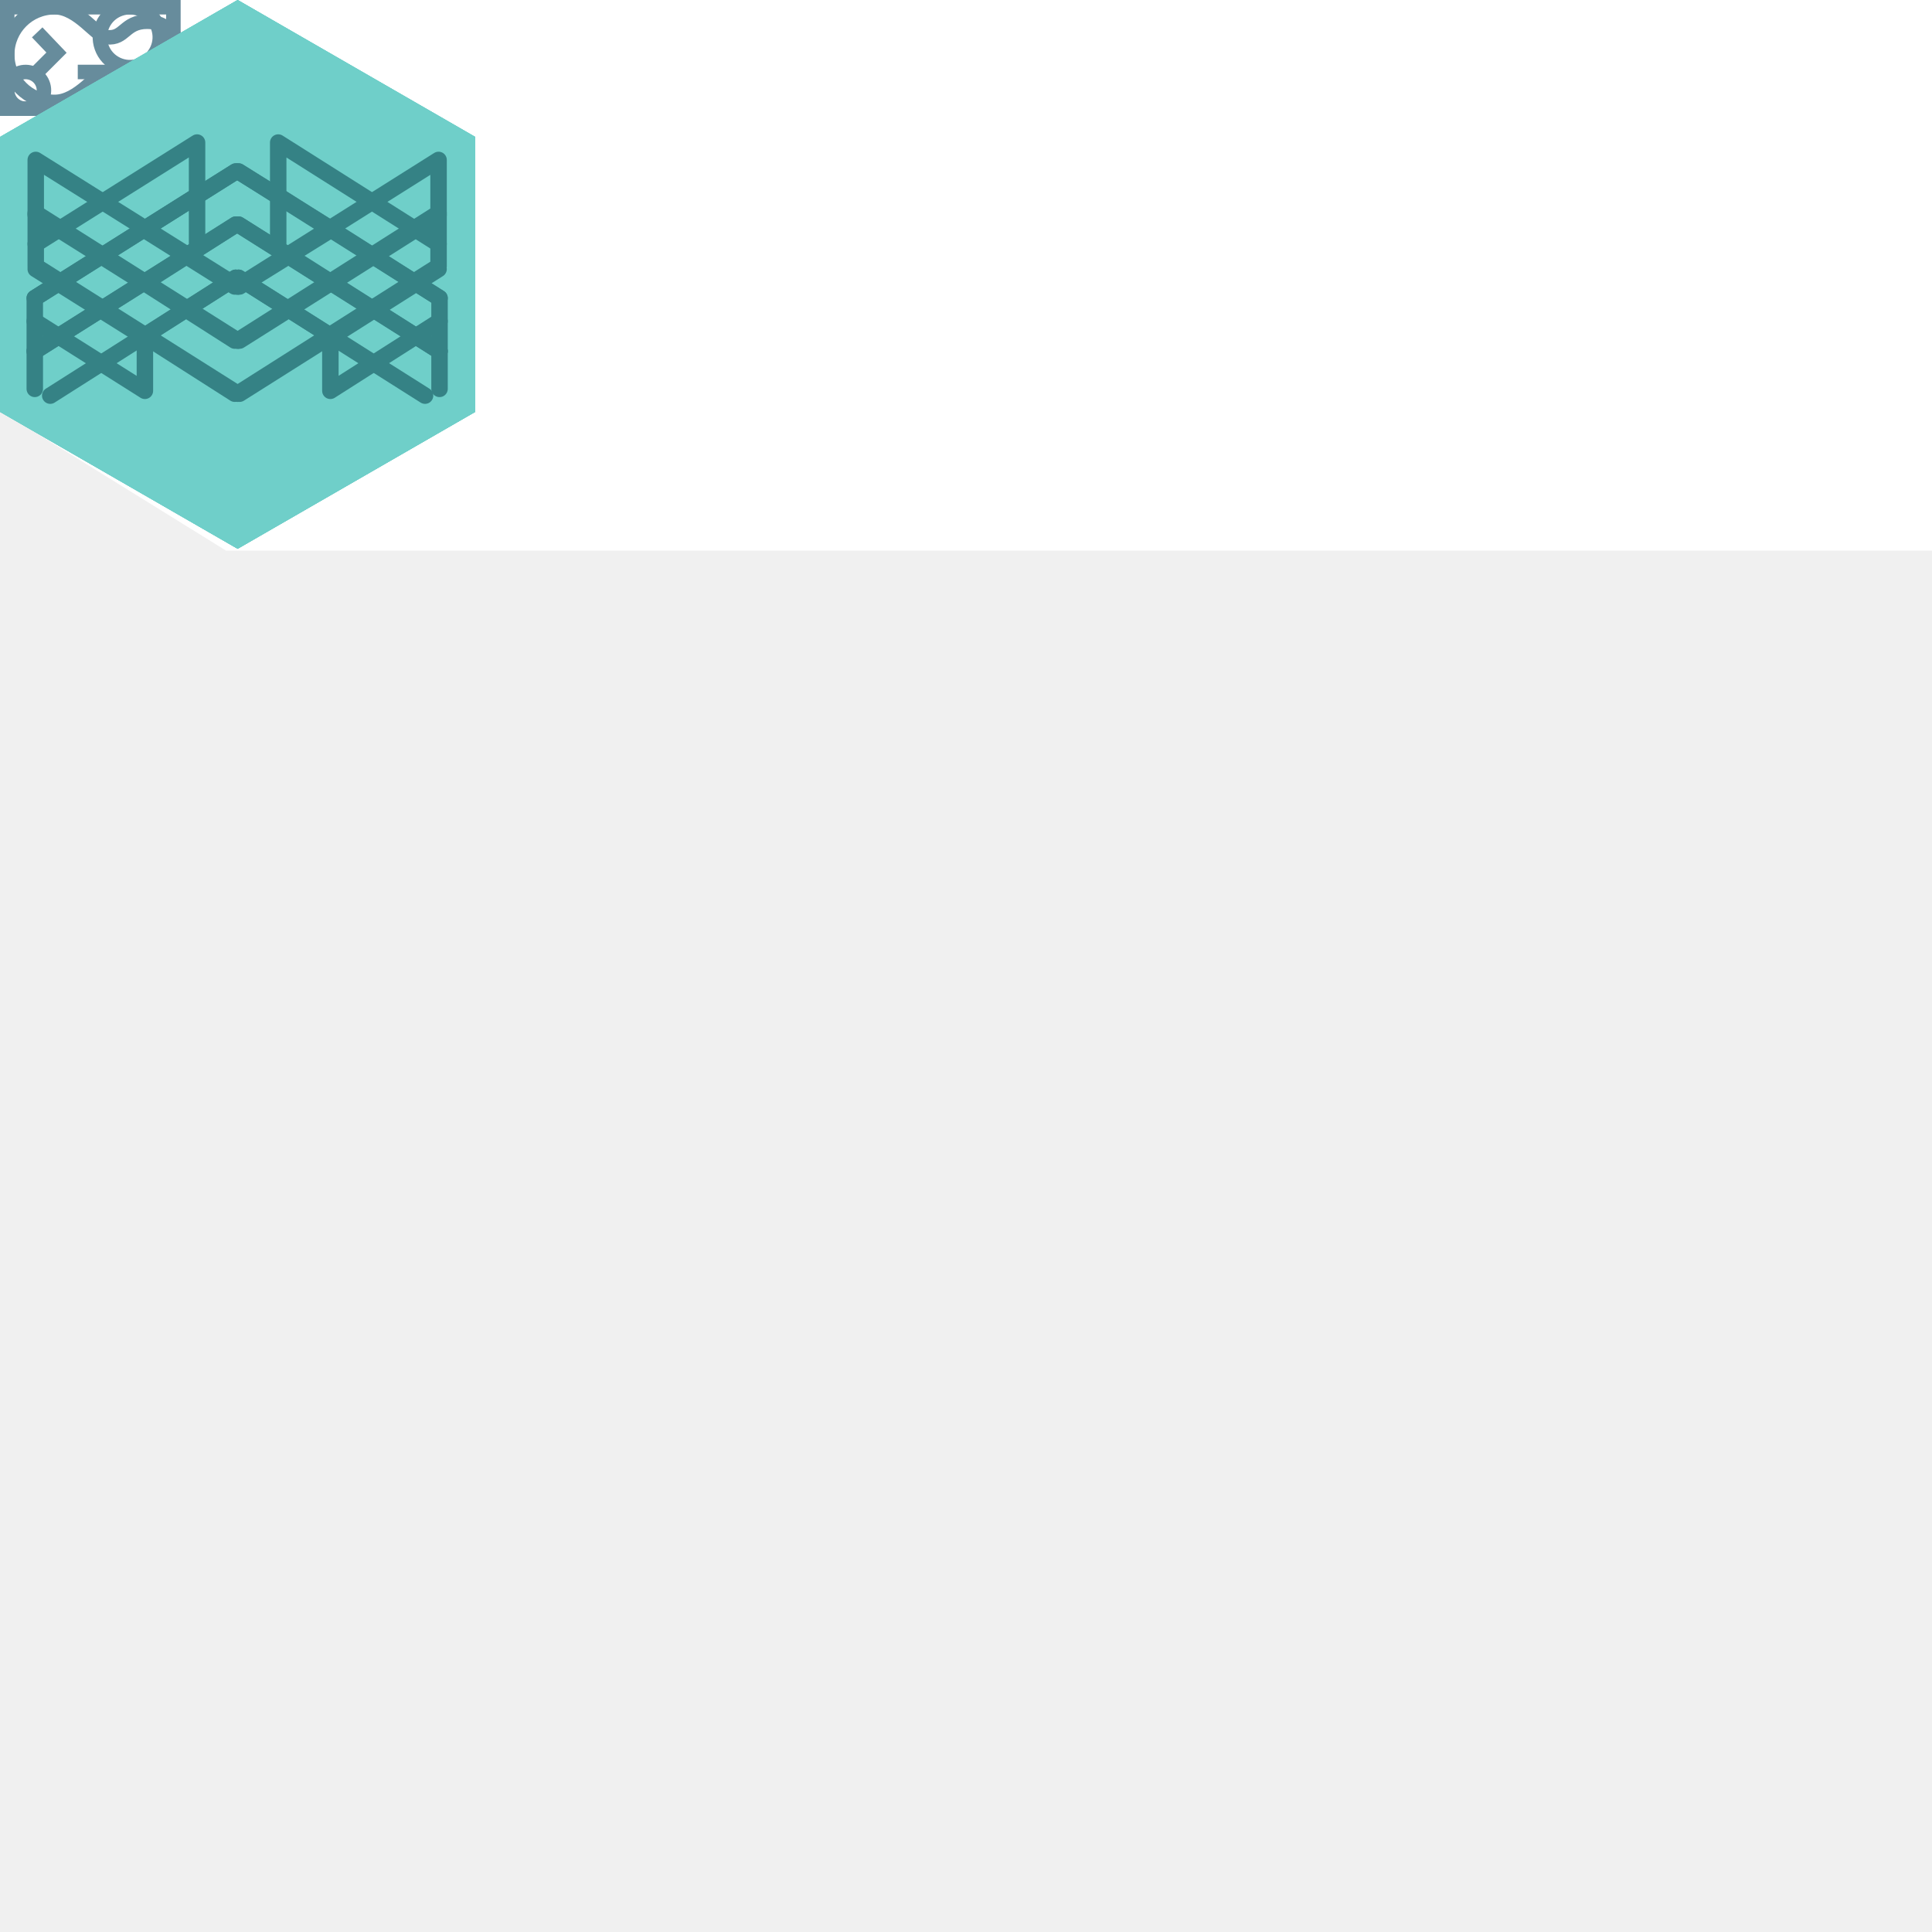
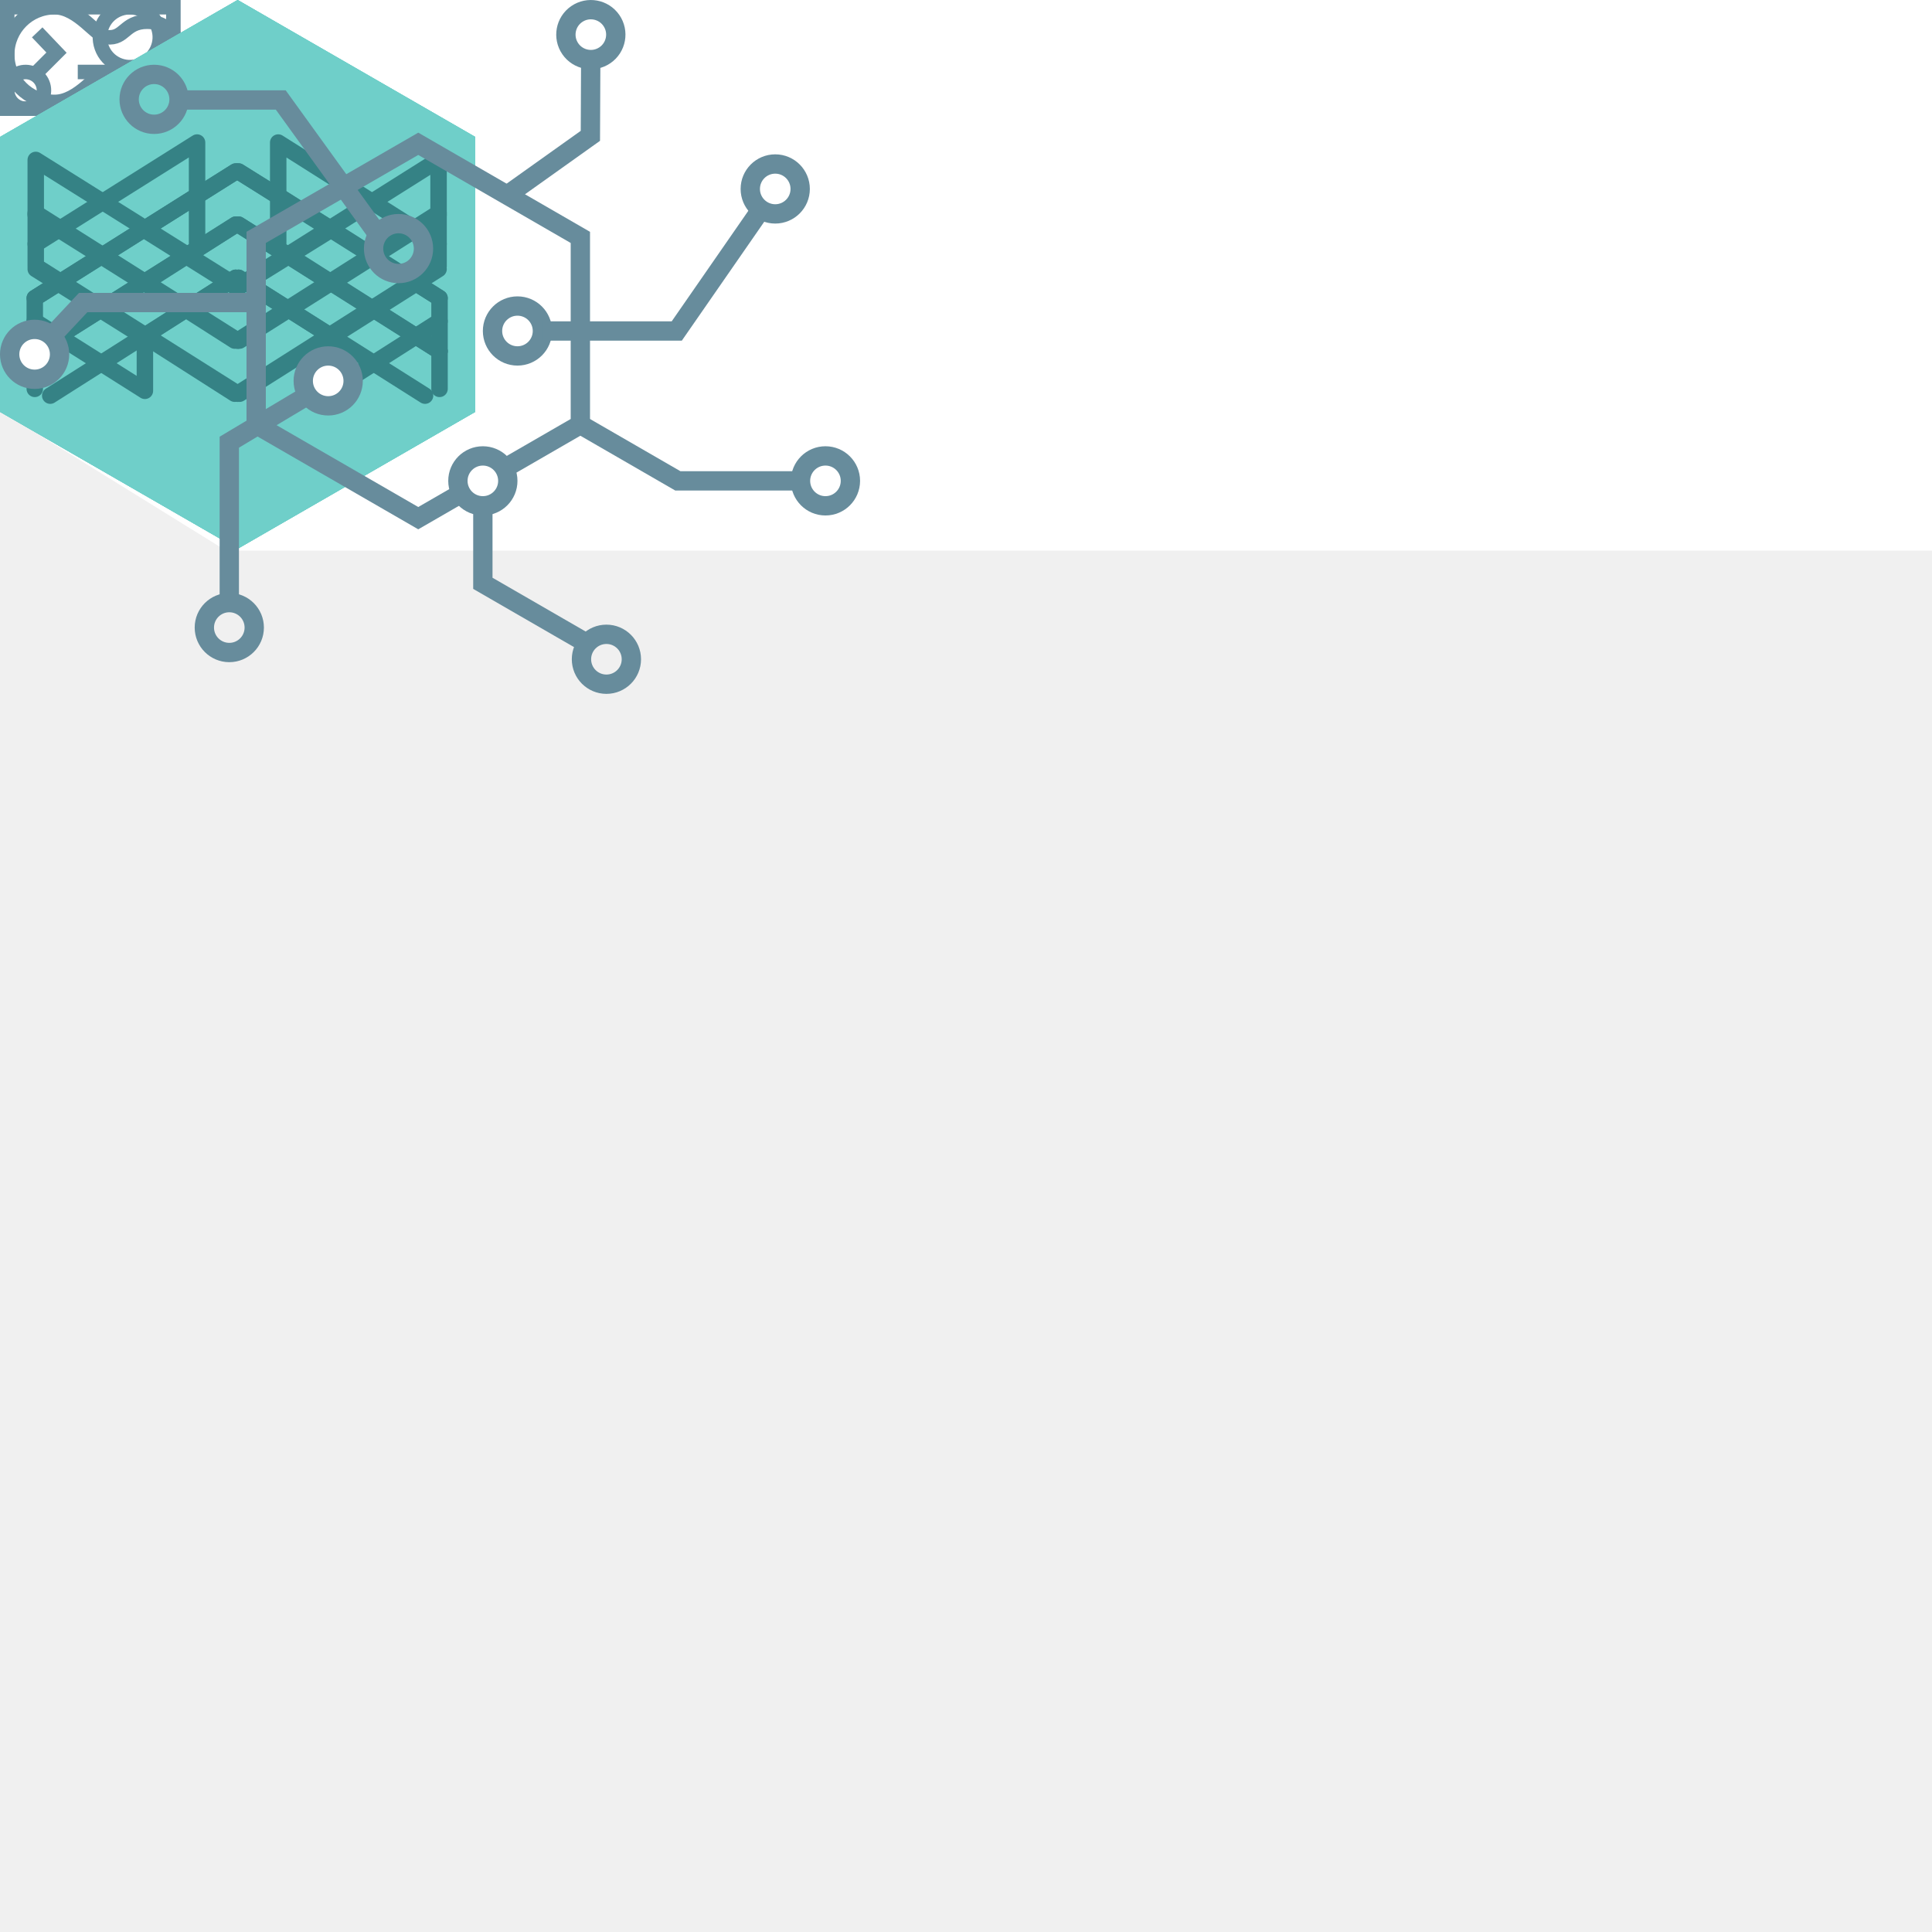
<svg xmlns="http://www.w3.org/2000/svg" version="1.1" id="Layer_1" x="0px" y="0px" viewBox="0 0 200 200" style="enable-background:new 0 0 200 200;" xml:space="preserve">
  <style type="text/css">
	.st0{fill:none;stroke:#547F91;stroke-width:1.5;stroke-miterlimit:10;}
	.st1{fill:none;stroke:#547F91;stroke-width:1.5;stroke-miterlimit:10;stroke-dasharray:1.945,1.945;}
	.st2{fill:#547F91;}
	.st3{fill:#FFFFFF;}
	.st4{fill:none;stroke:#678C9C;stroke-width:1.5;stroke-miterlimit:10;}
	.st5{fill:#6FCFC9;stroke:#6FCFC9;stroke-width:2;stroke-miterlimit:10;}
	.st6{fill:none;stroke:#358285;stroke-width:1.704;stroke-linecap:round;stroke-linejoin:round;stroke-miterlimit:10;}
	.st7{fill:none;}
+ 	.st8{fill:none;stroke:#678C9C;stroke-width:2;stroke-miterlimit:10;}
+ 	.st9{fill:#FFFFFF;stroke:#678C9C;stroke-width:2;stroke-miterlimit:10;}
</style>
  <g id="nav-stats_x60_17x11">
    <line class="st0" x1="0.75" y1="1.2" x2="0.75" y2="11" />
    <line class="st0" x1="4.45" y1="3.1" x2="4.45" y2="11" />
    <line class="st0" x1="8.25" y1="0" x2="8.25" y2="11" />
    <line class="st0" x1="11.95" y1="2.6" x2="11.95" y2="11" />
    <line class="st0" x1="15.65" y1="4.4" x2="15.65" y2="11" />
  </g>
  <g id="nav-scale_x60_22x15">
-     <ellipse transform="matrix(0.9876 -0.1567 0.1567 0.9876 -1.2833 0.9922)" class="st0" cx="5.65" cy="8.635" rx="4.9" ry="4.9" />
+     <ellipse transform="matrix(0.9876 -0.1567 0.1567 0.9876 -1.2832 0.9921)" class="st0" cx="5.65" cy="8.634" rx="4.9" ry="4.9" />
    <g>
      <g>
-         <path class="st0" d="M10.153,2.239c0.3-0.2,0.5-0.4,0.8-0.6" />
-         <path class="st1" d="M12.753,0.939c0.1,0,0.3-0.1,0.4-0.1c3.5-0.6,6.9,1.9,7.4,5.4c0.6,3.5-1.8,6.9-5.4,7.4     c-0.6,0.1-1.1,0.1-1.6,0.1" />
-         <path class="st0" d="M12.653,13.539c-0.3-0.1-0.6-0.2-0.9-0.3" />
+         <path class="st0" d="M10.155,2.239c0.3-0.2,0.5-0.4,0.8-0.6" />
+         <path class="st1" d="M12.755,0.939c0.1,0,0.3-0.1,0.4-0.1c3.5-0.6,6.9,1.9,7.4,5.4c0.6,3.5-1.8,6.9-5.4,7.4     c-0.6,0.1-1.1,0.1-1.6,0.1" />
+         <path class="st0" d="M12.655,13.539c-0.3-0.1-0.6-0.2-0.9-0.3" />
      </g>
    </g>
  </g>
  <g id="nav-app-component_x60_16x19">
    <polygon class="st0" points="15.15,13.468 7.95,17.568 0.75,13.468 0.75,5.068 7.95,0.868 15.15,5.068  " />
    <polygon class="st2" points="4.85,11.568 7.95,6.168 11.05,11.568  " />
  </g>
  <g id="nav-platform-component_x60_19x13">
    <circle class="st0" cx="1.55" cy="6.63" r="0.8" />
    <circle class="st0" cx="6.45" cy="10.53" r="0.8" />
    <circle class="st0" cx="6.45" cy="2.73" r="0.8" />
    <polyline class="st0" points="7.15,10.53 15.75,10.53 17.95,8.43  " />
    <polyline class="st0" points="7.15,2.73 15.75,2.73 17.95,0.53  " />
    <line class="st0" x1="2.75" y1="6.63" x2="14.75" y2="6.63" />
  </g>
  <g id="nav-instance-health_x60_17x17">
-     <circle class="st2" cx="8.098" cy="1" r="1" />
-     <circle class="st2" cx="8.098" cy="4.2" r="0.9" />
-     <circle class="st2" cx="8.098" cy="8.2" r="1" />
-     <ellipse transform="matrix(0.704 -0.7102 0.7102 0.704 -0.6174 9.2841)" class="st2" cx="10.829" cy="5.383" rx="0.9" ry="0.9" />
-     <ellipse transform="matrix(1 -0.0091 0.0091 1 -0.0733 0.1096)" class="st2" cx="12.006" cy="8.105" rx="0.9" ry="0.9" />
-     <ellipse transform="matrix(0.6975 -0.7166 0.7166 0.6975 -4.4704 11.0287)" class="st2" cx="10.827" cy="10.809" rx="0.9" ry="0.9" />
-     <ellipse transform="matrix(0.9998 -0.0182 0.0182 0.9998 -0.2152 0.1492)" class="st2" cx="8.091" cy="11.895" rx="0.9" ry="0.9" />
-     <ellipse transform="matrix(0.691 -0.7229 0.7229 0.691 -6.1668 7.2357)" class="st2" cx="5.38" cy="10.831" rx="0.9" ry="0.9" />
-     <ellipse transform="matrix(0.9996 -0.0271 0.0271 0.9996 -0.2179 0.1165)" class="st2" cx="4.191" cy="8.096" rx="0.9" ry="0.9" />
-     <ellipse transform="matrix(0.6848 -0.7287 0.7287 0.6848 -2.2708 5.5205)" class="st2" cx="5.246" cy="5.385" rx="0.9" ry="0.9" />
-     <ellipse transform="matrix(0.4398 -0.8981 0.8981 0.4398 4.7469 11.0456)" class="st2" cx="11.227" cy="1.718" rx="1" ry="1" />
-     <ellipse transform="matrix(0.7901 -0.613 0.613 0.7901 0.5865 9.1675)" class="st2" cx="13.679" cy="3.727" rx="1" ry="1" />
-     <ellipse transform="matrix(0.9792 -0.2031 0.2031 0.9792 -1.0461 3.2087)" class="st2" cx="15.112" cy="6.701" rx="1" ry="1" />
-     <ellipse transform="matrix(0.2483 -0.9687 0.9687 0.2483 1.7334 21.9605)" class="st2" cx="15.016" cy="9.863" rx="1" ry="1" />
-     <ellipse transform="matrix(0.6494 -0.7605 0.7605 0.6494 -4.9382 14.722)" class="st2" cx="13.496" cy="12.716" rx="1" ry="1" />
-     <ellipse transform="matrix(0.9177 -0.3973 0.3973 0.9177 -4.904 5.528)" class="st2" cx="10.889" cy="14.6" rx="1" ry="1" />
-     <ellipse transform="matrix(0.047 -0.9989 0.9989 0.047 -7.8472 22.2212)" class="st2" cx="7.722" cy="15.223" rx="1" ry="1" />
-     <ellipse transform="matrix(0.4818 -0.8763 0.8763 0.4818 -10.1653 11.4691)" class="st2" cx="4.614" cy="14.329" rx="1" ry="1" />
-     <ellipse transform="matrix(0.8181 -0.575 0.575 0.8181 -6.6049 3.4869)" class="st2" cx="2.21" cy="12.185" rx="1" ry="1" />
-     <ellipse transform="matrix(0.9877 -0.1562 0.1562 0.9877 -1.4247 0.2691)" class="st2" cx="1" cy="9.199" rx="1" ry="1" />
-     <ellipse transform="matrix(0.2942 -0.9557 0.9557 0.2942 -4.8898 5.4276)" class="st2" cx="1.23" cy="6.025" rx="1" ry="1" />
-     <ellipse transform="matrix(0.6846 -0.7289 0.7289 0.6846 -1.4119 3.1103)" class="st2" cx="2.888" cy="3.187" rx="1" ry="1" />
-     <ellipse transform="matrix(0.9354 -0.3535 0.3535 0.9354 -0.145 2.0345)" class="st2" cx="5.497" cy="1.414" rx="1" ry="1" />
+     <circle class="st2" cx="8.105" cy="1" r="1" />
+     <circle class="st2" cx="8.105" cy="4.2" r="0.9" />
+     <circle class="st2" cx="8.105" cy="8.2" r="1" />
+     <ellipse transform="matrix(0.704 -0.7102 0.7102 0.704 -0.6427 9.2922)" class="st2" cx="10.826" cy="5.417" rx="0.9" ry="0.9" />
+     <ellipse transform="matrix(1 -0.0091 0.0091 1 -0.0732 0.1096)" class="st2" cx="12.012" cy="8.105" rx="0.9" ry="0.9" />
+     <ellipse transform="matrix(0.6975 -0.7166 0.7166 0.6975 -4.4862 11.0201)" class="st2" cx="10.809" cy="10.824" rx="0.9" ry="0.9" />
+     <ellipse transform="matrix(0.9998 -0.0182 0.0182 0.9998 -0.2152 0.1494)" class="st2" cx="8.099" cy="11.896" rx="0.9" ry="0.9" />
+     <ellipse transform="matrix(0.691 -0.7229 0.7229 0.691 -6.1397 7.2276)" class="st2" cx="5.384" cy="10.795" rx="0.9" ry="0.9" />
+     <ellipse transform="matrix(0.9996 -0.0271 0.0271 0.9996 -0.2179 0.1168)" class="st2" cx="4.199" cy="8.096" rx="0.9" ry="0.9" />
+     <ellipse transform="matrix(0.6848 -0.7287 0.7287 0.6848 -2.3111 5.5203)" class="st2" cx="5.226" cy="5.432" rx="0.9" ry="0.9" />
+     <ellipse transform="matrix(0.4398 -0.8981 0.8981 0.4398 4.7184 11.0366)" class="st2" cx="11.206" cy="1.736" rx="1" ry="1" />
+     <ellipse transform="matrix(0.7901 -0.613 0.613 0.7901 0.6087 9.1653)" class="st2" cx="13.687" cy="3.694" rx="1" ry="1" />
+     <ellipse transform="matrix(0.9792 -0.2031 0.2031 0.9792 -1.047 3.2091)" class="st2" cx="15.113" cy="6.706" rx="1" ry="1" />
+     <ellipse transform="matrix(0.2483 -0.9687 0.9687 0.2483 1.7398 22.018)" class="st2" cx="15.057" cy="9.888" rx="1" ry="1" />
+     <ellipse transform="matrix(0.6494 -0.7605 0.7605 0.6494 -4.9259 14.7202)" class="st2" cx="13.5" cy="12.702" rx="1" ry="1" />
+     <ellipse transform="matrix(0.9177 -0.3973 0.3973 0.9177 -4.9017 5.5345)" class="st2" cx="10.906" cy="14.597" rx="1" ry="1" />
+     <ellipse transform="matrix(0.047 -0.9989 0.9989 0.047 -7.8854 22.2255)" class="st2" cx="7.705" cy="15.245" rx="1" ry="1" />
+     <ellipse transform="matrix(0.4818 -0.8763 0.8763 0.4818 -10.1767 11.4479)" class="st2" cx="4.591" cy="14.328" rx="1" ry="1" />
+     <ellipse transform="matrix(0.8181 -0.575 0.575 0.8181 -6.6166 3.4881)" class="st2" cx="2.206" cy="12.204" rx="1" ry="1" />
+     <ellipse transform="matrix(0.9877 -0.1562 0.1562 0.9877 -1.4245 0.2691)" class="st2" cx="1" cy="9.198" rx="1" ry="1" />
+     <ellipse transform="matrix(0.2942 -0.9557 0.9557 0.2942 -4.9407 5.4165)" class="st2" cx="1.197" cy="6.053" rx="1" ry="1" />
+     <ellipse transform="matrix(0.6846 -0.7289 0.7289 0.6846 -1.4075 3.1259)" class="st2" cx="2.908" cy="3.189" rx="1" ry="1" />
+     <ellipse transform="matrix(0.9354 -0.3535 0.3535 0.9354 -0.14 2.0322)" class="st2" cx="5.493" cy="1.399" rx="1" ry="1" />
  </g>
  <g id="corner-bg_x60_614x57">
    <polygon class="st3" points="23.4,57 613.5,57 613.5,0 0,0 0,42.5  " />
  </g>
  <g id="nav-split_x60_20x12">
    <path class="st4" d="M5.65,0.75c-2.7,0-4.9,2.2-4.9,4.9s2.2,4.9,4.9,4.9l0,0c2.5,0,4.4-3,5.4-3.1c1.9-0.2,2,1.6,4.2,1.6l0,0   c1.9,0,3.4-1.5,3.4-3.4s-1.5-3.4-3.4-3.4l0,0c-2.4,0-2.3,1.8-4.2,1.6C10.05,3.85,8.15,0.75,5.65,0.75L5.65,0.75z" />
  </g>
  <g id="nav-admin_x60_24x18">
-     <ellipse transform="matrix(0.9413 -0.3375 0.3375 0.9413 -4.0965 4.169)" class="st4" cx="9.942" cy="13.866" rx="3.1" ry="3.1" />
-     <ellipse transform="matrix(0.9412 -0.3377 0.3377 0.9412 -0.5107 4.7661)" class="st4" cx="13.443" cy="3.851" rx="3.1" ry="3.1" />
-     <ellipse transform="matrix(0.9413 -0.3376 0.3376 0.9413 -1.7122 7.4806)" class="st4" cx="20.652" cy="8.663" rx="1.9" ry="1.9" />
-     <line class="st4" x1="10.962" y1="11.059" x2="12.662" y2="6.759" />
-     <line class="st4" x1="19.262" y1="7.459" x2="16.362" y2="5.659" />
-     <ellipse transform="matrix(0.8869 -0.4619 0.4619 0.8869 -4.0206 2.2818)" class="st4" cx="2.65" cy="9.353" rx="1.9" ry="1.9" />
-     <line class="st4" x1="4.262" y1="10.359" x2="7.362" y2="11.859" />
+     <ellipse transform="matrix(0.9413 -0.3375 0.3375 0.9413 -4.0912 4.1698)" class="st4" cx="9.947" cy="13.851" rx="3.1" ry="3.1" />
+     <ellipse transform="matrix(0.9412 -0.3377 0.3377 0.9412 -0.5106 4.7662)" class="st4" cx="13.443" cy="3.851" rx="3.1" ry="3.1" />
+     <ellipse transform="matrix(0.9413 -0.3376 0.3376 0.9413 -1.7089 7.4826)" class="st4" cx="20.659" cy="8.655" rx="1.9" ry="1.9" />
+     <line class="st4" x1="10.958" y1="11.058" x2="12.658" y2="6.758" />
+     <line class="st4" x1="19.258" y1="7.458" x2="16.358" y2="5.658" />
+     <ellipse transform="matrix(0.8869 -0.4619 0.4619 0.8869 -4.0204 2.2818)" class="st4" cx="2.65" cy="9.353" rx="1.9" ry="1.9" />
+     <line class="st4" x1="4.258" y1="10.358" x2="7.358" y2="11.858" />
  </g>
  <g id="nav-console_x60_19x12">
    <rect x="0.75" y="0.75" class="st4" width="17.2" height="10.5" />
    <line class="st4" x1="8.05" y1="7.45" x2="12.05" y2="7.45" />
    <polyline class="st4" points="3.85,3.35 5.85,5.45 3.85,7.45  " />
  </g>
  <g id="hex-glob-storage_x60_50x57">
    <polygon class="st5" points="48.2,42.054 24.6,55.654 1,42.054 1,14.754 24.6,1.154 48.2,14.754  " />
-     <rect x="15.895" y="19.747" transform="matrix(0.7071 -0.7071 0.7071 0.7071 -12.8907 25.6729)" class="st6" width="17.3" height="17.3" />
-     <rect x="19.335" y="23.266" transform="matrix(0.7071 -0.7071 0.7071 0.7071 -12.9425 25.6868)" class="st6" width="10.4" height="10.4" />
-     <rect x="25.268" y="21.233" transform="matrix(0.707 -0.7072 0.7072 0.707 -10.5534 31.192)" class="st6" width="14.2" height="14.2" />
-     <rect x="9.906" y="21.33" transform="matrix(0.7072 -0.707 0.707 0.7072 -15.121 20.3476)" class="st6" width="14.2" height="14.2" />
-     <rect x="37.557" y="24.548" transform="matrix(0.707 -0.7072 0.7072 0.707 -7.9305 37.5538)" class="st6" width="7.6" height="7.6" />
-     <rect x="3.762" y="24.589" transform="matrix(0.7071 -0.7071 0.7071 0.7071 -17.8595 13.6622)" class="st6" width="7.6" height="7.6" />
+     <rect x="15.887" y="19.756" transform="matrix(0.7071 -0.7071 0.7071 0.7071 -12.8994 25.6697)" class="st6" width="17.3" height="17.3" />
+     <rect x="19.285" y="23.29" transform="matrix(0.7071 -0.7071 0.7071 0.7071 -12.9744 25.6579)" class="st6" width="10.4" height="10.4" />
+     <rect x="25.289" y="21.233" transform="matrix(0.707 -0.7072 0.7072 0.707 -10.5474 31.2068)" class="st6" width="14.2" height="14.2" />
+     <rect x="9.902" y="21.359" transform="matrix(0.7072 -0.707 0.707 0.7072 -15.1427 20.3529)" class="st6" width="14.2" height="14.2" />
+     <rect x="37.575" y="24.53" transform="matrix(0.707 -0.7072 0.7072 0.707 -7.9124 37.5608)" class="st6" width="7.6" height="7.6" />
+     <rect x="3.818" y="24.616" transform="matrix(0.7071 -0.7071 0.7071 0.7071 -17.8618 13.7093)" class="st6" width="7.6" height="7.6" />
  </g>
  <g id="hex-router_x60_50x57">
    <polygon class="st5" points="48.2,42.054 24.6,55.654 1,42.054 1,14.754 24.6,1.154 48.2,14.754  " />
    <polygon class="st6" points="7.2,40.154 12.6,36.854 37.4,36.854 37.4,30.254 12.6,30.254 7.2,33.554  " />
    <polygon class="st6" points="42.3,42.954 38.1,40.154 12.1,40.154 12.1,33.554 38.1,33.554 42.3,36.354  " />
    <polygon class="st6" points="43.2,16.254 36.5,20.754 11.8,20.754 11.8,27.354 36.5,27.354 43.2,22.754  " />
    <polygon class="st6" points="6.2,14.254 11.1,17.454 37,17.454 37,24.054 11.1,24.054 6.2,20.754  " />
    <line class="st6" x1="17.1" y1="17.454" x2="17.1" y2="33.554" />
    <line class="st6" x1="30.9" y1="20.754" x2="30.9" y2="40.154" />
    <line class="st6" x1="19.8" y1="20.754" x2="19.8" y2="36.854" />
    <line class="st6" x1="33.6" y1="24.054" x2="33.6" y2="40.154" />
    <line class="st6" x1="25.5" y1="24.054" x2="25.5" y2="36.854" />
    <line class="st6" x1="38.2" y1="22.554" x2="45.2" y2="18.254" />
    <line class="st6" x1="5" y1="38.154" x2="9.2" y2="35.554" />
    <line class="st6" x1="39.4" y1="38.054" x2="42.7" y2="40.154" />
    <line class="st6" x1="5.1" y1="16.854" x2="9.5" y2="19.854" />
  </g>
  <g id="hex-health-monitor_x60_50x57">
    <polygon class="st5" points="48.2,42.054 24.6,55.654 1,42.054 1,14.754 24.6,1.154 48.2,14.754  " />
    <polygon class="st6" points="7.3,19.354 15.4,14.054 32.7,25.554 24.6,30.854  " />
    <polygon class="st6" points="7.3,24.654 15.4,19.354 32.7,30.854 24.6,36.254  " />
    <polygon class="st6" points="7.3,30.054 15.4,24.654 32.7,36.254 24.6,41.554  " />
    <polygon class="st6" points="41.9,19.354 33.9,14.054 16.6,25.554 24.6,30.854  " />
    <line class="st6" x1="41.9" y1="35.154" x2="41.9" y2="19.354" />
    <polygon class="st6" points="41.9,24.654 33.9,19.354 16.6,30.854 24.6,36.254  " />
    <polygon class="st6" points="41.9,30.054 33.9,24.654 16.6,36.254 24.6,41.554  " />
    <polygon class="st6" points="7.3,35.354 15.4,30.054 32.7,41.554 24.6,46.954  " />
    <polygon class="st6" points="41.9,35.354 33.9,30.054 16.6,41.554 24.6,46.954  " />
    <line class="st6" x1="34" y1="24.654" x2="34" y2="14.054" />
    <line class="st6" x1="7.1" y1="35.354" x2="7.1" y2="19.554" />
    <line class="st6" x1="15.5" y1="24.654" x2="15.5" y2="14.054" />
  </g>
  <g id="hex-logger_x60_50x57">
    <polygon class="st5" points="48.2,42.054 24.6,55.654 1,42.054 1,14.754 24.6,1.154 48.2,14.754  " />
    <polygon class="st6" points="15.3,37.854 15.4,22.354 26.9,15.954 26.8,31.454  " />
    <polygon class="st6" points="11.5,36.254 11.6,20.754 23,14.354 23,29.854  " />
    <polygon class="st6" points="7.7,34.654 7.8,19.154 19.2,12.754 19.2,28.254  " />
    <polygon class="st6" points="4,33.054 4,17.554 15.5,11.154 15.4,26.654  " />
    <polygon class="st6" points="34.3,45.854 34.5,30.254 45.9,23.954 45.8,39.454  " />
    <polygon class="st6" points="30.6,44.254 30.7,28.654 42.2,22.354 42,37.854  " />
    <polygon class="st6" points="26.8,42.654 26.8,27.054 38.3,20.754 38.2,36.254  " />
    <polygon class="st6" points="23,41.054 23,25.454 34.5,19.154 34.4,34.654  " />
  </g>
  <g id="hex-load-balancer_x60_50x57">
    <polygon class="st5" points="48.2,42.056 24.6,55.656 1,42.056 1,14.856 24.6,1.156 48.2,14.856  " />
    <path class="st6" d="M42.3,28.256" />
    <line class="st6" x1="45.5" y1="36.356" x2="24.7" y2="23.256" />
    <line class="st6" x1="44" y1="40.956" x2="24.7" y2="28.756" />
    <polyline class="st6" points="24.7,17.756 45.5,30.856 45.5,33.456 45.5,40.256  " />
    <line class="st6" x1="45.5" y1="30.856" x2="28.8" y2="20.256" />
    <polyline class="st6" points="45.5,36.356 28.8,25.756 28.8,14.756 45.4,25.256  " />
    <polyline class="st6" points="24.6,40.756 45.4,27.556 45.4,16.556 24.6,29.656  " />
    <line class="st6" x1="24.8" y1="35.256" x2="34.3" y2="29.256" />
    <line class="st6" x1="24.8" y1="29.656" x2="34.3" y2="23.756" />
    <line class="st6" x1="34.3" y1="34.756" x2="24.8" y2="40.756" />
    <line class="st6" x1="24.7" y1="23.256" x2="34.2" y2="29.256" />
    <line class="st6" x1="24.7" y1="28.756" x2="34.2" y2="34.756" />
    <line class="st6" x1="34.2" y1="23.656" x2="24.7" y2="17.756" />
    <line class="st6" x1="45.4" y1="22.056" x2="24.6" y2="35.256" />
    <polygon class="st7" points="48.2,42.056 24.6,55.656 1,42.056 1,14.856 24.6,1.156 48.2,14.856 48.2,21.256 48.2,27.256    48.2,33.356  " />
    <line class="st6" x1="34.2" y1="29.356" x2="45.4" y2="22.256" />
    <polyline class="st6" points="45.5,33.256 34.2,40.456 34.2,34.956 45.4,27.856  " />
    <path class="st6" d="M45.5,33.456" />
    <path class="st6" d="M6.8,28.256" />
    <line class="st6" x1="3.6" y1="36.356" x2="24.4" y2="23.256" />
    <line class="st6" x1="5.2" y1="40.956" x2="24.4" y2="28.756" />
    <polyline class="st6" points="24.4,17.756 3.6,30.856 3.6,33.456 3.6,40.256  " />
    <line class="st6" x1="3.6" y1="30.856" x2="20.4" y2="20.256" />
    <polyline class="st6" points="3.6,36.356 20.4,25.756 20.4,14.756 3.7,25.256  " />
    <polyline class="st6" points="24.6,40.756 3.7,27.556 3.7,16.556 24.6,29.656  " />
    <line class="st6" x1="24.3" y1="35.256" x2="14.9" y2="29.256" />
    <line class="st6" x1="24.3" y1="29.656" x2="14.9" y2="23.756" />
    <line class="st6" x1="14.9" y1="34.756" x2="24.3" y2="40.756" />
    <line class="st6" x1="24.4" y1="23.256" x2="15" y2="29.256" />
    <line class="st6" x1="24.4" y1="28.756" x2="15" y2="34.756" />
    <line class="st6" x1="15" y1="23.656" x2="24.4" y2="17.756" />
    <line class="st6" x1="3.7" y1="22.056" x2="24.6" y2="35.256" />
    <line class="st6" x1="15" y1="29.356" x2="3.7" y2="22.256" />
    <polyline class="st6" points="3.6,33.256 15,40.456 15,34.956 3.7,27.856  " />
    <path class="st6" d="M3.6,33.456" />
    <path class="st6" d="M3.6,33.456" />
  </g>
+   <g id="admin-octopus_x60_90x72">
+     <polygon class="st8" points="60.078,43.951 43.298,53.64 26.518,43.951 26.518,24.573 43.298,14.886 60.078,24.575  " />
+     <polyline class="st8" points="60.078,43.951 70.17,49.779 82.867,49.779  " />
+     <polyline class="st8" points="31.866,40.919 23.737,45.775 23.737,62.382  " />
+     <polyline class="st8" points="49.985,49.101 49.985,60.385 61.116,66.812  " />
+     <circle class="st8" cx="85.451" cy="49.779" r="2.583" />
+     <circle class="st8" cx="23.737" cy="64.965" r="2.583" />
+     <circle class="st9" cx="53.568" cy="34.263" r="2.583" />
+     <circle class="st9" cx="33.975" cy="39.43" r="2.583" />
+     <circle class="st9" cx="49.985" cy="49.779" r="2.583" />
+     <circle class="st8" cx="62.776" cy="68.246" r="2.583" />
+     <circle class="st8" cx="41.256" cy="25.734" r="2.583" />
+     <circle class="st8" cx="15.952" cy="10.285" r="2.583" />
+     <polyline class="st8" points="39.262,24.466 29.062,10.347 18.264,10.347  " />
+     <polyline class="st8" points="80.252,19.56 70.059,34.263 56.152,34.263  " />
+     <circle class="st9" cx="80.252" cy="19.56" r="2.583" />
+     <polyline class="st8" points="61.164,3.584 61.116,14.062 52.501,20.2  " />
+     <ellipse transform="matrix(0.8233 -0.5676 0.5676 0.8233 8.7737 35.3503)" class="st9" cx="61.164" cy="3.584" rx="2.583" ry="2.583" />
+     <polyline class="st8" points="3.583,36.679 8.61,31.318 26.603,31.318  " />
+     <circle class="st9" cx="3.583" cy="36.679" r="2.583" />
+   </g>
</svg>
